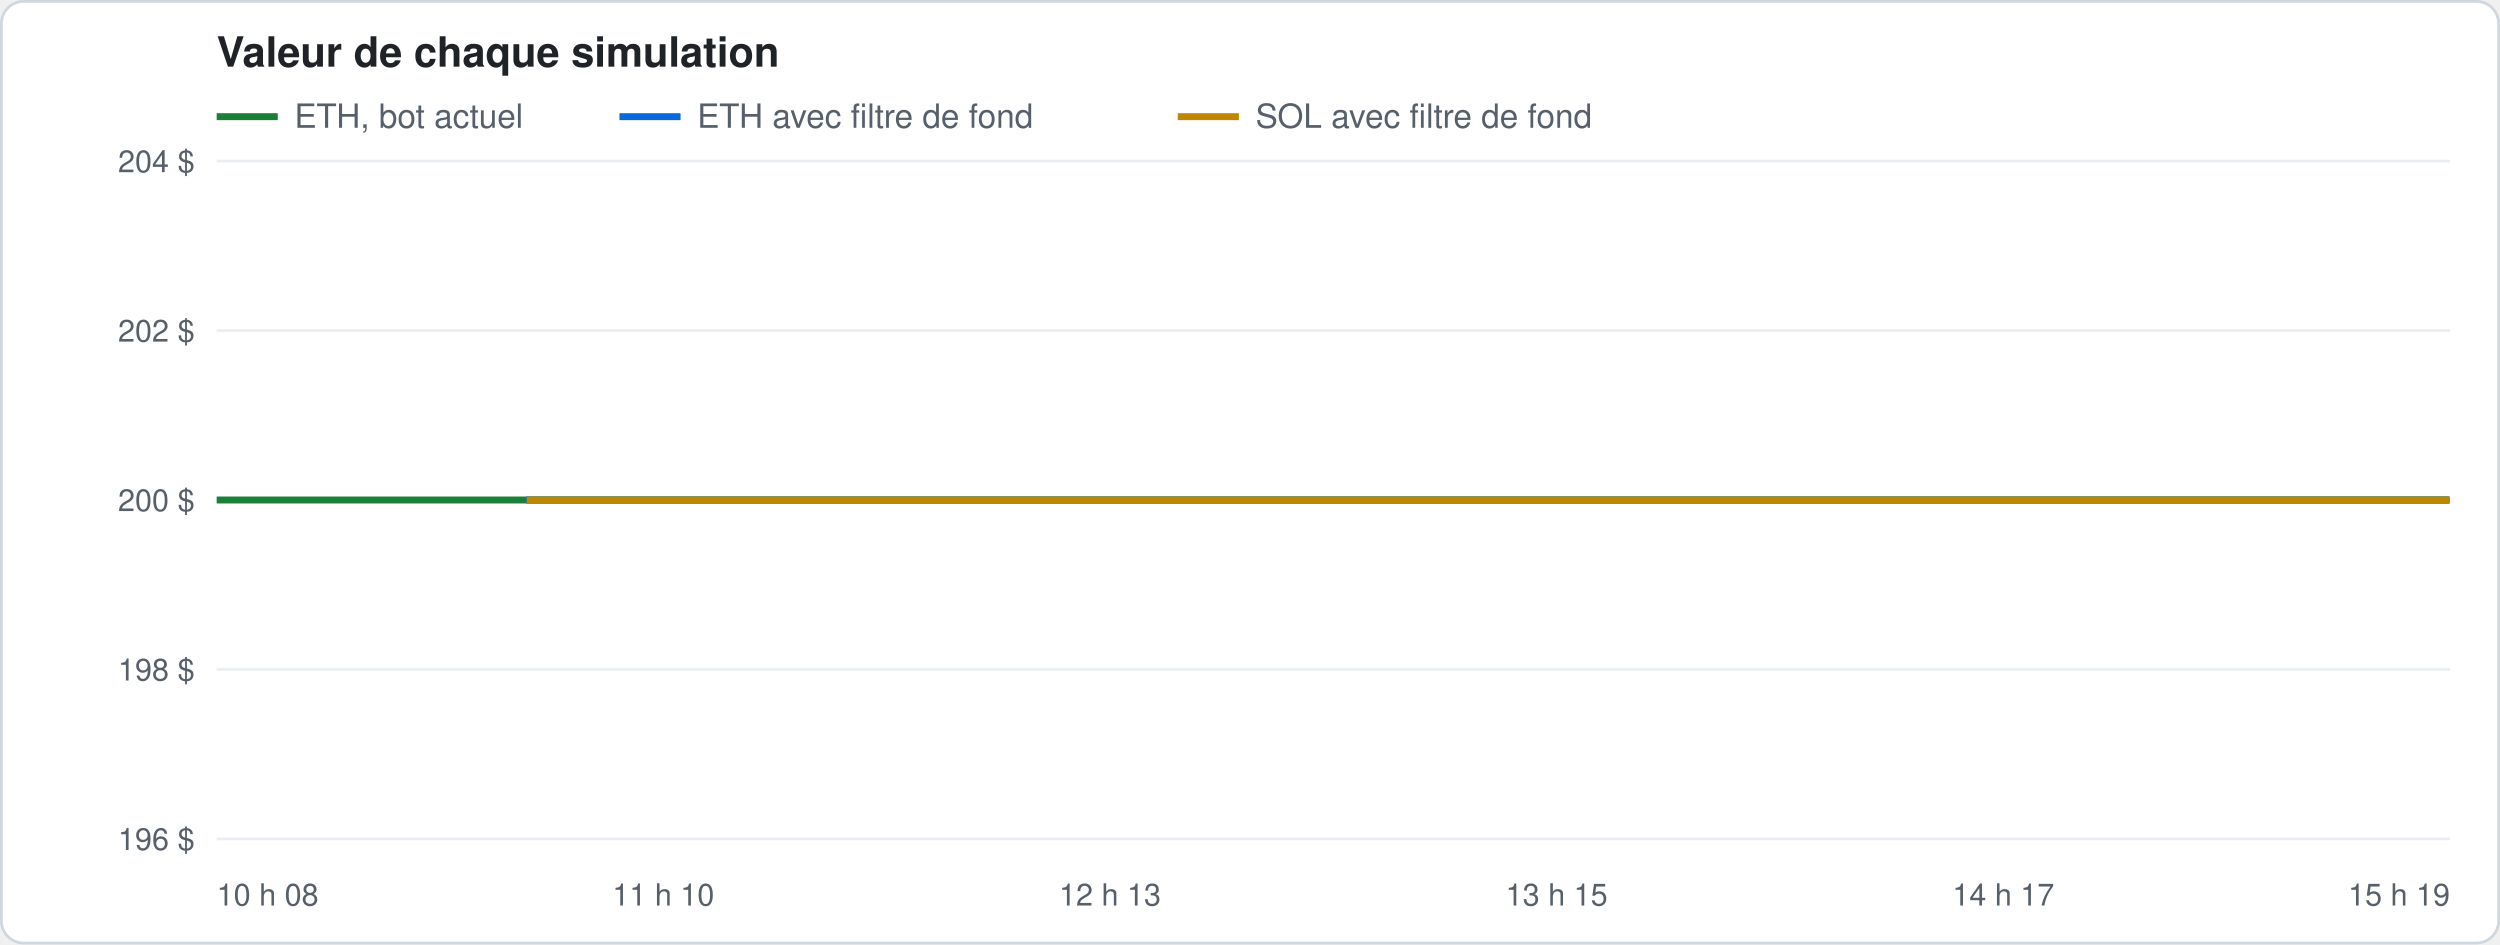
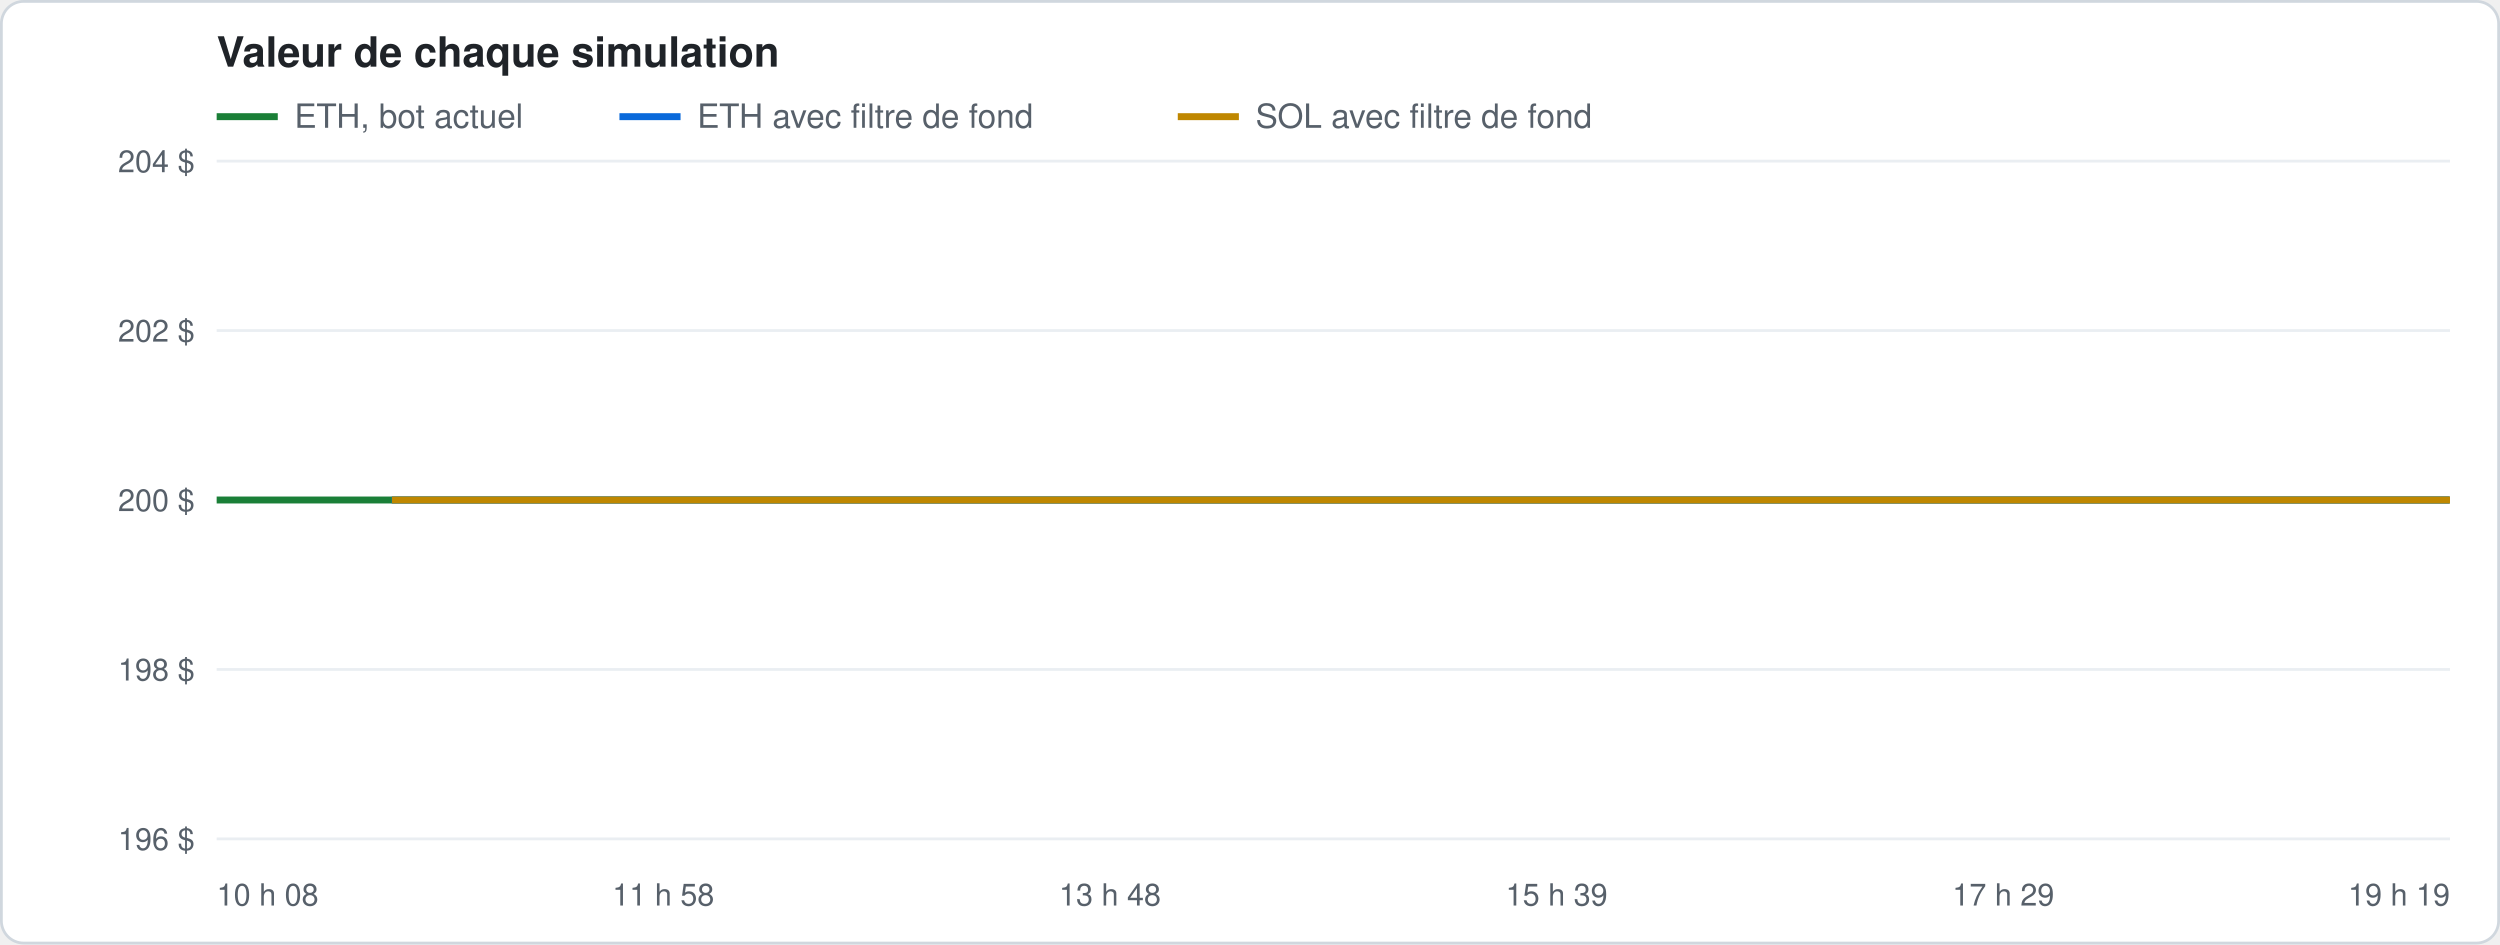
<svg xmlns="http://www.w3.org/2000/svg" width="900" height="340" viewBox="0 0 900 340" font-family="-apple-system, Segoe UI, Helvetica, Arial, sans-serif">
  <rect x="0.5" y="0.5" width="899" height="339" rx="8" fill="#ffffff" stroke="#d0d7de" />
  <text x="78" y="24" font-size="15" font-weight="600" fill="#1f2328">Valeur de chaque simulation</text>
  <line x1="78" y1="42" x2="100" y2="42" stroke="#1a7f37" stroke-width="2.5" />
  <text x="106" y="46" font-size="12" fill="#57606a">ETH, bot actuel</text>
  <line x1="223" y1="42" x2="245" y2="42" stroke="#0969da" stroke-width="2.5" />
  <text x="251" y="46" font-size="12" fill="#57606a">ETH avec filtre de fond</text>
  <line x1="424" y1="42" x2="446" y2="42" stroke="#bf8700" stroke-width="2.5" />
  <text x="452" y="46" font-size="12" fill="#57606a">SOL avec filtre de fond</text>
  <line x1="78" y1="302.0" x2="882" y2="302.0" stroke="#eaeef2" />
  <text x="70" y="306.0" font-size="11" fill="#57606a" text-anchor="end">196 $</text>
  <line x1="78" y1="241.0" x2="882" y2="241.0" stroke="#eaeef2" />
  <text x="70" y="245.0" font-size="11" fill="#57606a" text-anchor="end">198 $</text>
  <line x1="78" y1="180.0" x2="882" y2="180.0" stroke="#eaeef2" />
  <text x="70" y="184.0" font-size="11" fill="#57606a" text-anchor="end">200 $</text>
  <line x1="78" y1="119.0" x2="882" y2="119.0" stroke="#eaeef2" />
  <text x="70" y="123.0" font-size="11" fill="#57606a" text-anchor="end">202 $</text>
  <line x1="78" y1="58.0" x2="882" y2="58.0" stroke="#eaeef2" />
  <text x="70" y="62.0" font-size="11" fill="#57606a" text-anchor="end">204 $</text>
  <text x="78.0" y="326" font-size="11" fill="#57606a" text-anchor="start">10 h 08</text>
-   <text x="238.8" y="326" font-size="11" fill="#57606a" text-anchor="middle">11 h 10</text>
-   <text x="399.6" y="326" font-size="11" fill="#57606a" text-anchor="middle">12 h 13</text>
-   <text x="560.4" y="326" font-size="11" fill="#57606a" text-anchor="middle">13 h 15</text>
-   <text x="721.2" y="326" font-size="11" fill="#57606a" text-anchor="middle">14 h 17</text>
-   <text x="882.0" y="326" font-size="11" fill="#57606a" text-anchor="end">15 h 19</text>
-   <polyline points="78.0,180.0 189.2,180.0 680.1,180.0 881.6,180.0" fill="none" stroke="#1a7f37" stroke-width="2.5" stroke-linejoin="round" />
-   <polyline points="189.4,180.0 680.2,180.0 881.8,180.0" fill="none" stroke="#0969da" stroke-width="2.5" stroke-linejoin="round" />
-   <polyline points="189.6,180.0 680.5,180.0 882.0,180.0" fill="none" stroke="#bf8700" stroke-width="2.5" stroke-linejoin="round" />
+   <text x="238.8" y="326" font-size="11" fill="#57606a" text-anchor="middle">11 h 58</text>
+   <text x="399.6" y="326" font-size="11" fill="#57606a" text-anchor="middle">13 h 48</text>
+   <text x="560.4" y="326" font-size="11" fill="#57606a" text-anchor="middle">15 h 39</text>
+   <text x="721.2" y="326" font-size="11" fill="#57606a" text-anchor="middle">17 h 29</text>
+   <text x="882.0" y="326" font-size="11" fill="#57606a" text-anchor="end">19 h 19</text>
+   <polyline points="78.0,180.0 140.9,180.0 418.5,180.0 532.4,180.0 881.8,180.0" fill="none" stroke="#1a7f37" stroke-width="2.5" stroke-linejoin="round" />
+   <polyline points="141.0,180.0 418.6,180.0 532.5,180.0 881.9,180.0" fill="none" stroke="#0969da" stroke-width="2.5" stroke-linejoin="round" />
+   <polyline points="141.1,180.0 418.7,180.0 532.6,180.0 882.0,180.0" fill="none" stroke="#bf8700" stroke-width="2.5" stroke-linejoin="round" />
</svg>
